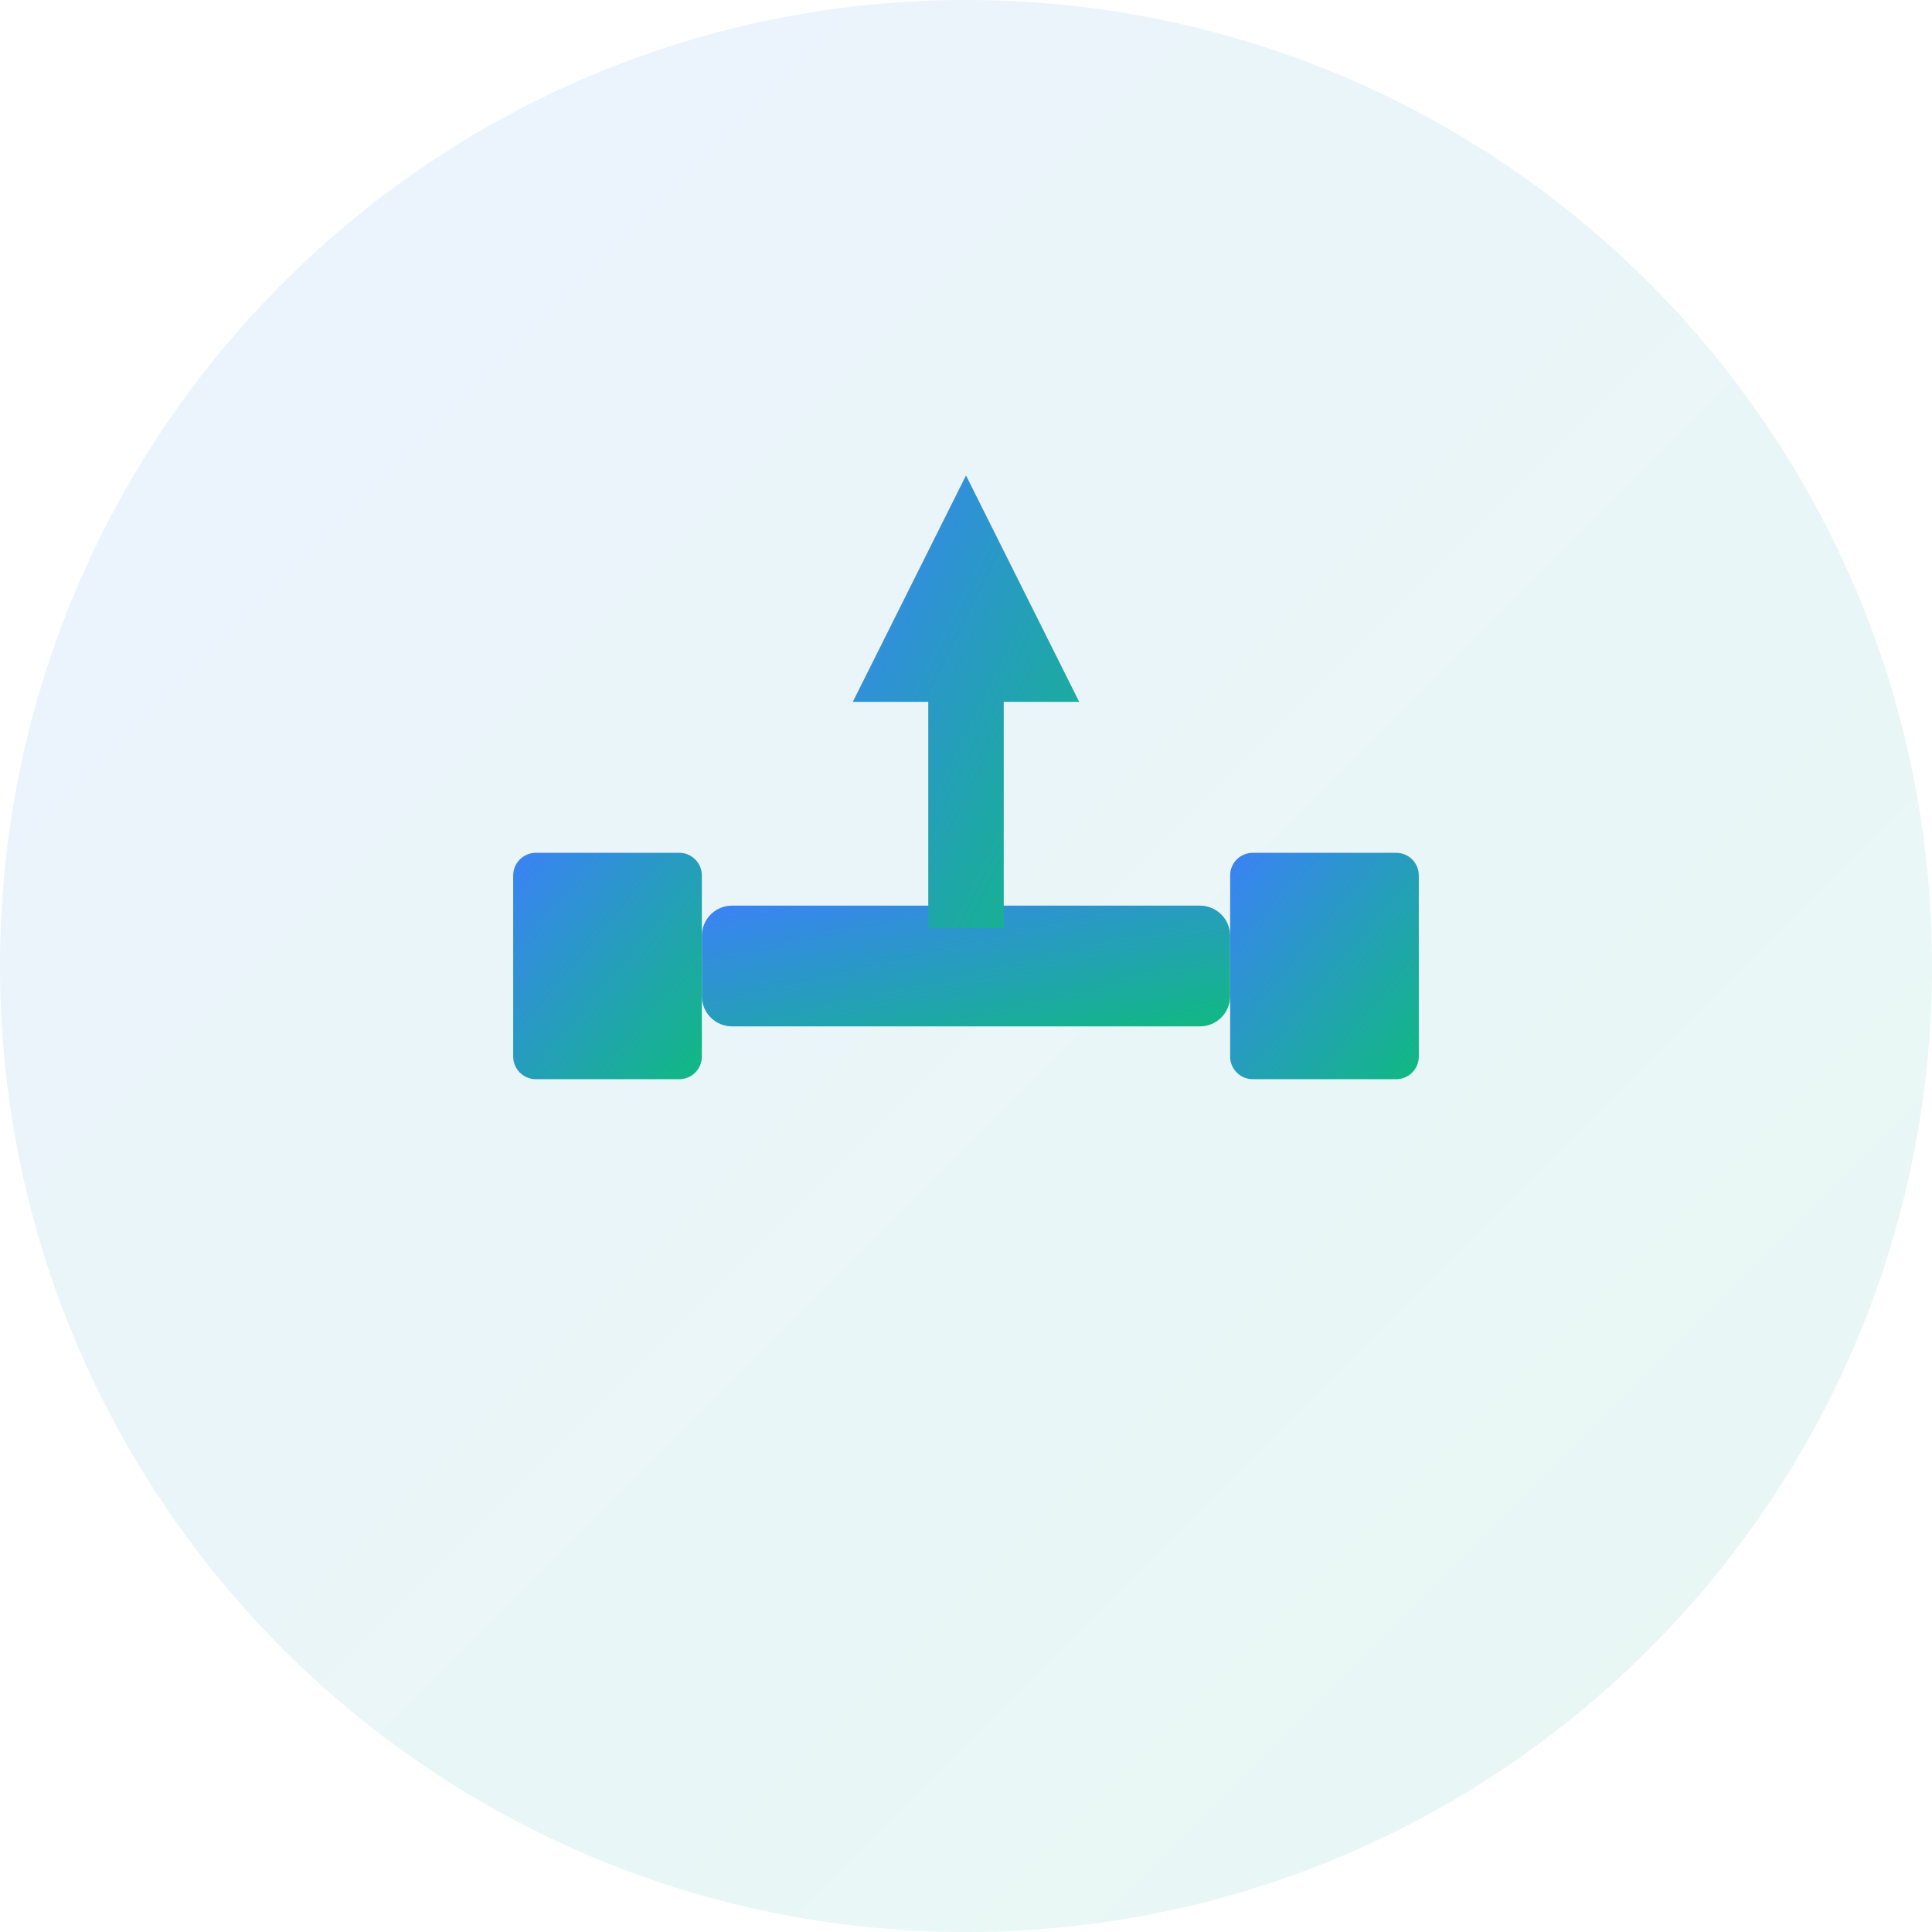
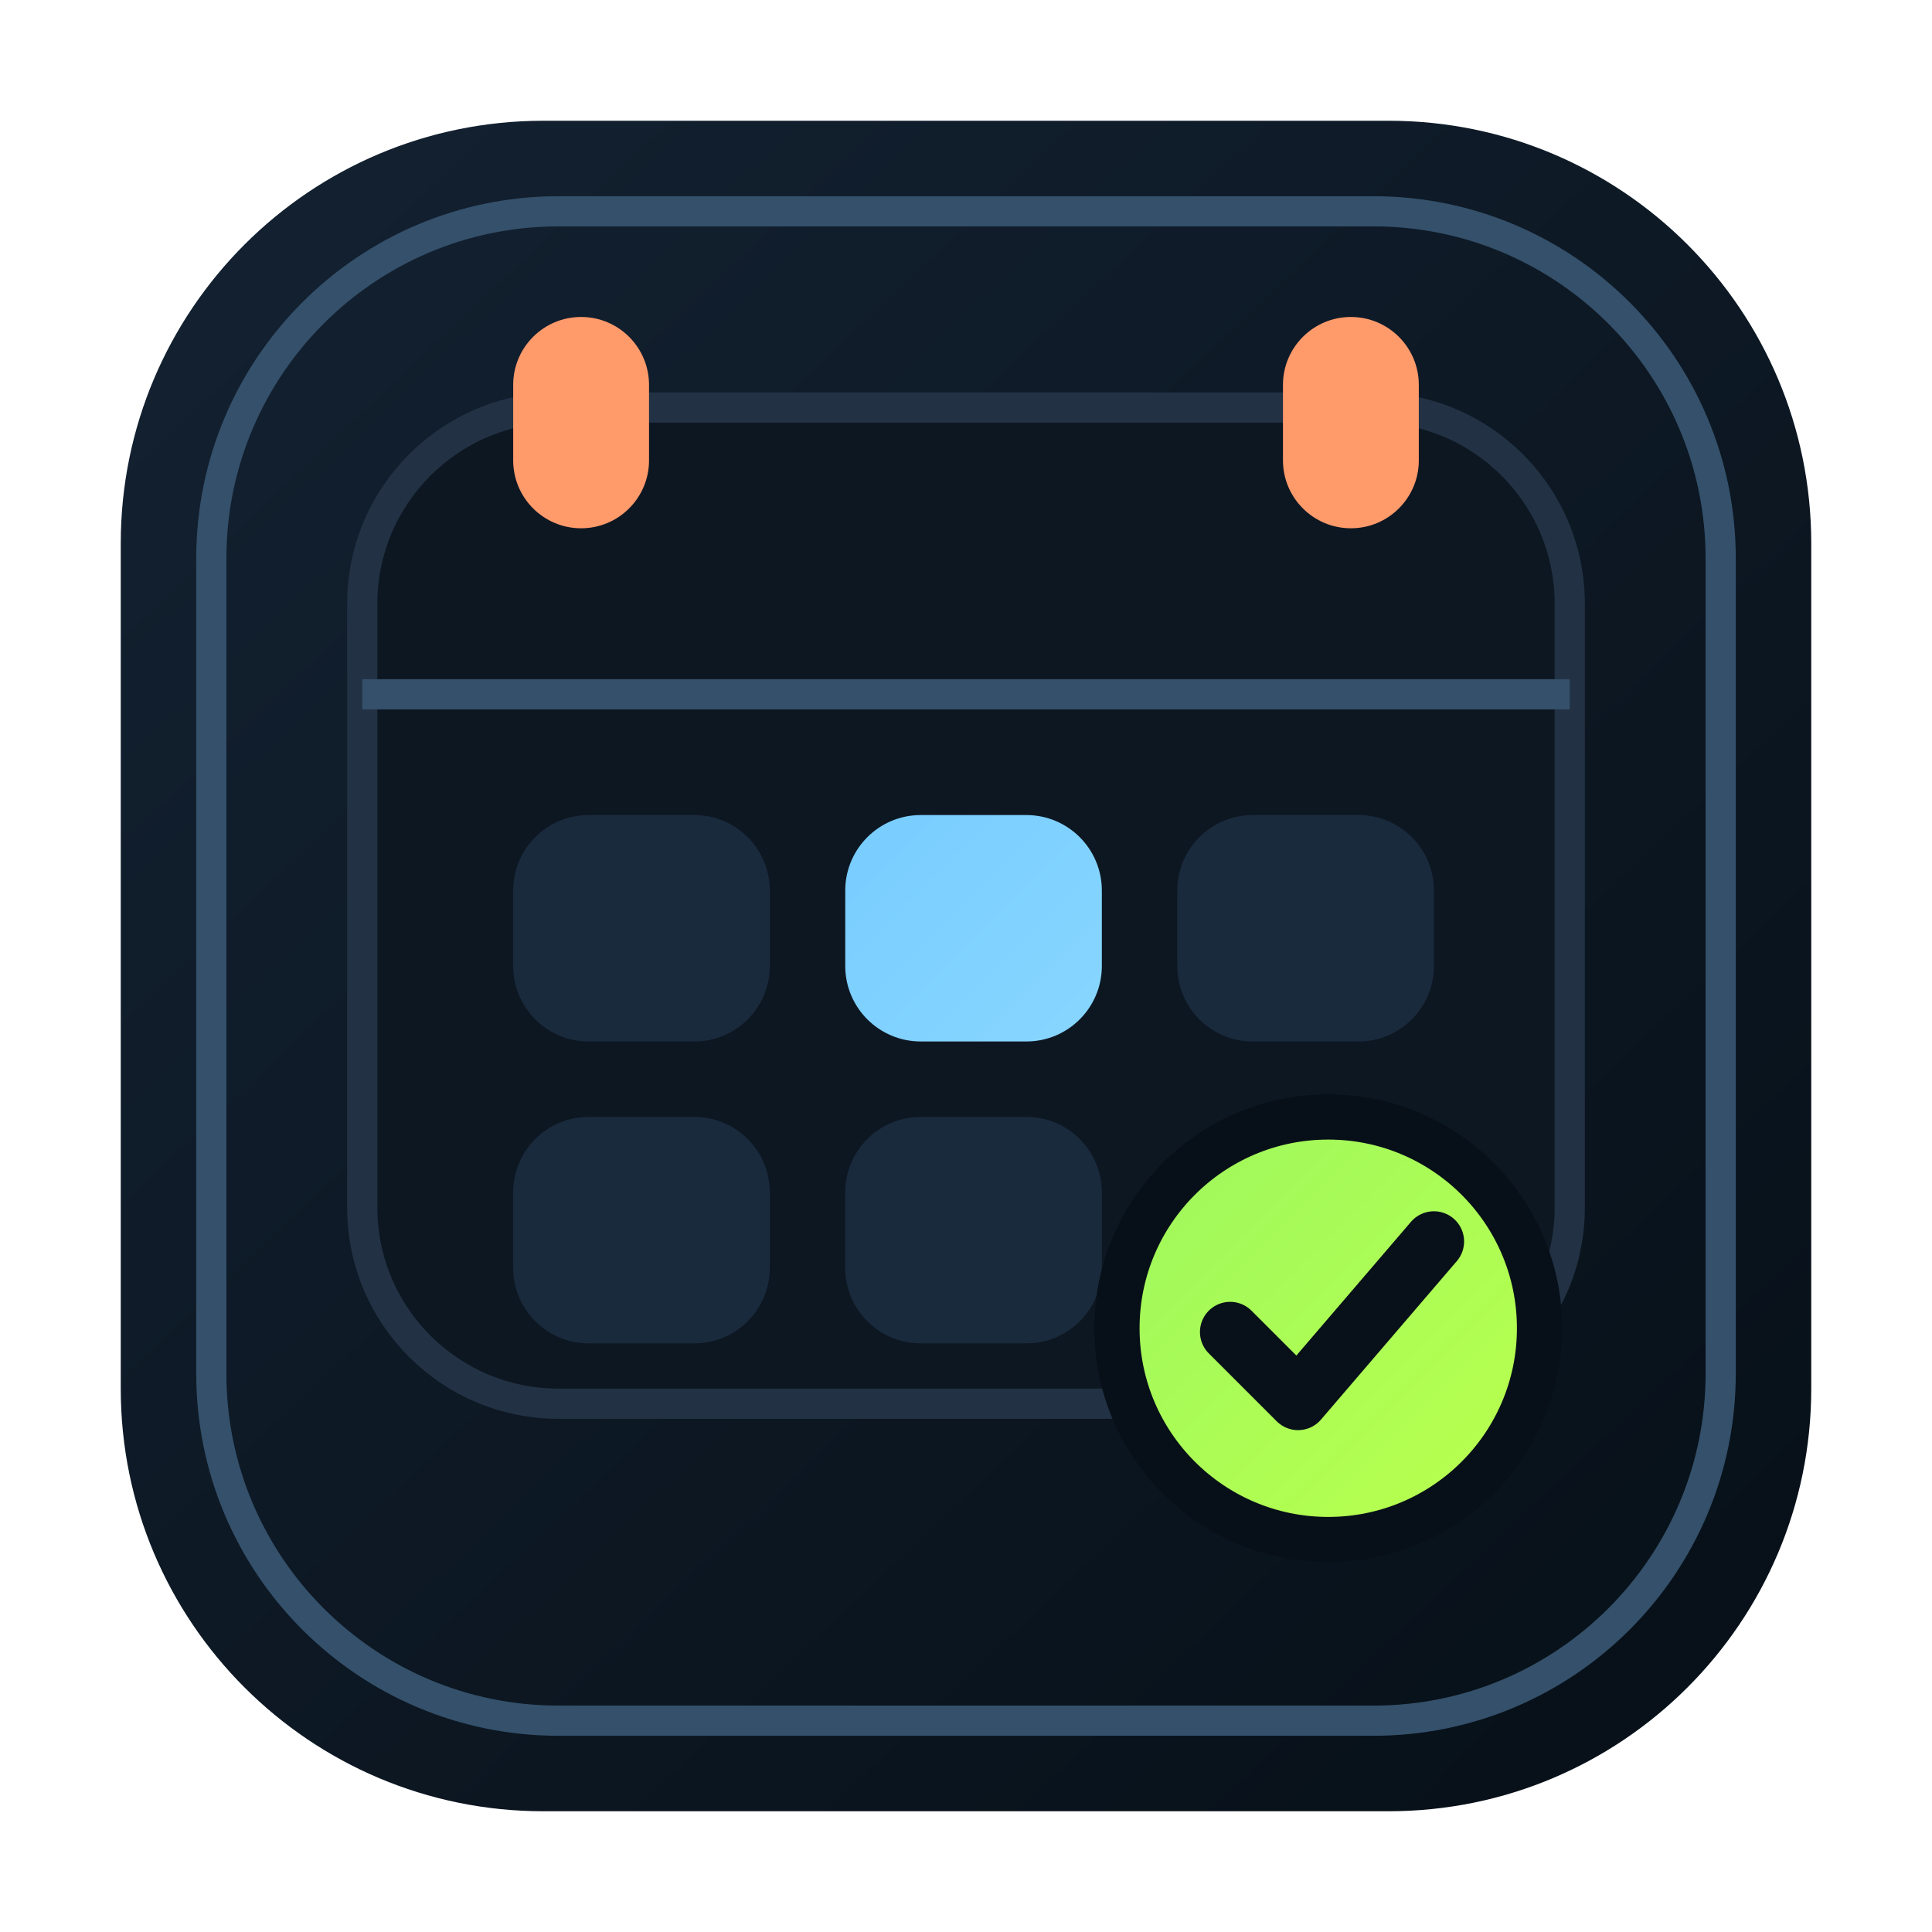
- <svg xmlns="http://www.w3.org/2000/svg" viewBox="0 0 256 256">
+ <svg xmlns="http://www.w3.org/2000/svg" viewBox="0 0 256 256" role="img" aria-label="Challenge Forge favicon">
  <defs>
-     <linearGradient id="grad" x1="0%" y1="0%" x2="100%" y2="100%">
-       <stop offset="0%" style="stop-color:#3b82f6;stop-opacity:1" />
-       <stop offset="100%" style="stop-color:#10b981;stop-opacity:1" />
+     <linearGradient id="calendarBg" x1="24" y1="20" x2="228" y2="236" gradientUnits="userSpaceOnUse">
+       <stop offset="0" stop-color="#132131" />
+       <stop offset="1" stop-color="#071018" />
+     </linearGradient>
+     <linearGradient id="infoCell" x1="78" y1="102" x2="134" y2="158" gradientUnits="userSpaceOnUse">
+       <stop offset="0" stop-color="#6dc7ff" />
+       <stop offset="1" stop-color="#8ad7ff" />
+     </linearGradient>
+     <linearGradient id="successCheck" x1="142" y1="146" x2="194" y2="198" gradientUnits="userSpaceOnUse">
+       <stop offset="0" stop-color="#9bf75f" />
+       <stop offset="1" stop-color="#b6ff4f" />
    </linearGradient>
  </defs>
-   <circle cx="128" cy="128" r="128" fill="url(#grad)" opacity="0.1" />
-   <g transform="translate(128, 128)">
-     <rect x="-60" y="-15" width="25" height="30" rx="3" fill="url(#grad)" />
-     <rect x="-35" y="-8" width="70" height="16" rx="4" fill="url(#grad)" />
-     <rect x="35" y="-15" width="25" height="30" rx="3" fill="url(#grad)" />
-     <path d="M 0 -65 L -15 -35 L -5 -35 L -5 -5 L 5 -5 L 5 -35 L 15 -35 Z" fill="url(#grad)" />
-   </g>
+   <rect x="16" y="16" width="224" height="224" rx="56" fill="url(#calendarBg)" />
+   <rect x="28" y="28" width="200" height="200" rx="46" fill="none" stroke="#34506a" stroke-width="4" />
+   <rect x="48" y="54" width="160" height="132" rx="26" fill="#0d1722" stroke="#223244" stroke-width="4" />
+   <path d="M48 92h160" stroke="#34506a" stroke-width="4" />
+   <rect x="68" y="42" width="18" height="28" rx="9" fill="#ff9a6b" />
+   <rect x="170" y="42" width="18" height="28" rx="9" fill="#ff9a6b" />
+   <rect x="68" y="108" width="34" height="30" rx="10" fill="#1a2a3d" />
+   <rect x="112" y="108" width="34" height="30" rx="10" fill="url(#infoCell)" />
+   <rect x="156" y="108" width="34" height="30" rx="10" fill="#1a2a3d" />
+   <rect x="68" y="148" width="34" height="30" rx="10" fill="#1a2a3d" />
+   <rect x="112" y="148" width="34" height="30" rx="10" fill="#1a2a3d" />
+   <rect x="156" y="148" width="34" height="30" rx="10" fill="#1a2a3d" />
+   <circle cx="176" cy="176" r="28" fill="url(#successCheck)" stroke="#071018" stroke-width="6" />
+   <path d="M163 176.5l9 9 18-21" fill="none" stroke="#081019" stroke-linecap="round" stroke-linejoin="round" stroke-width="8" />
</svg>
